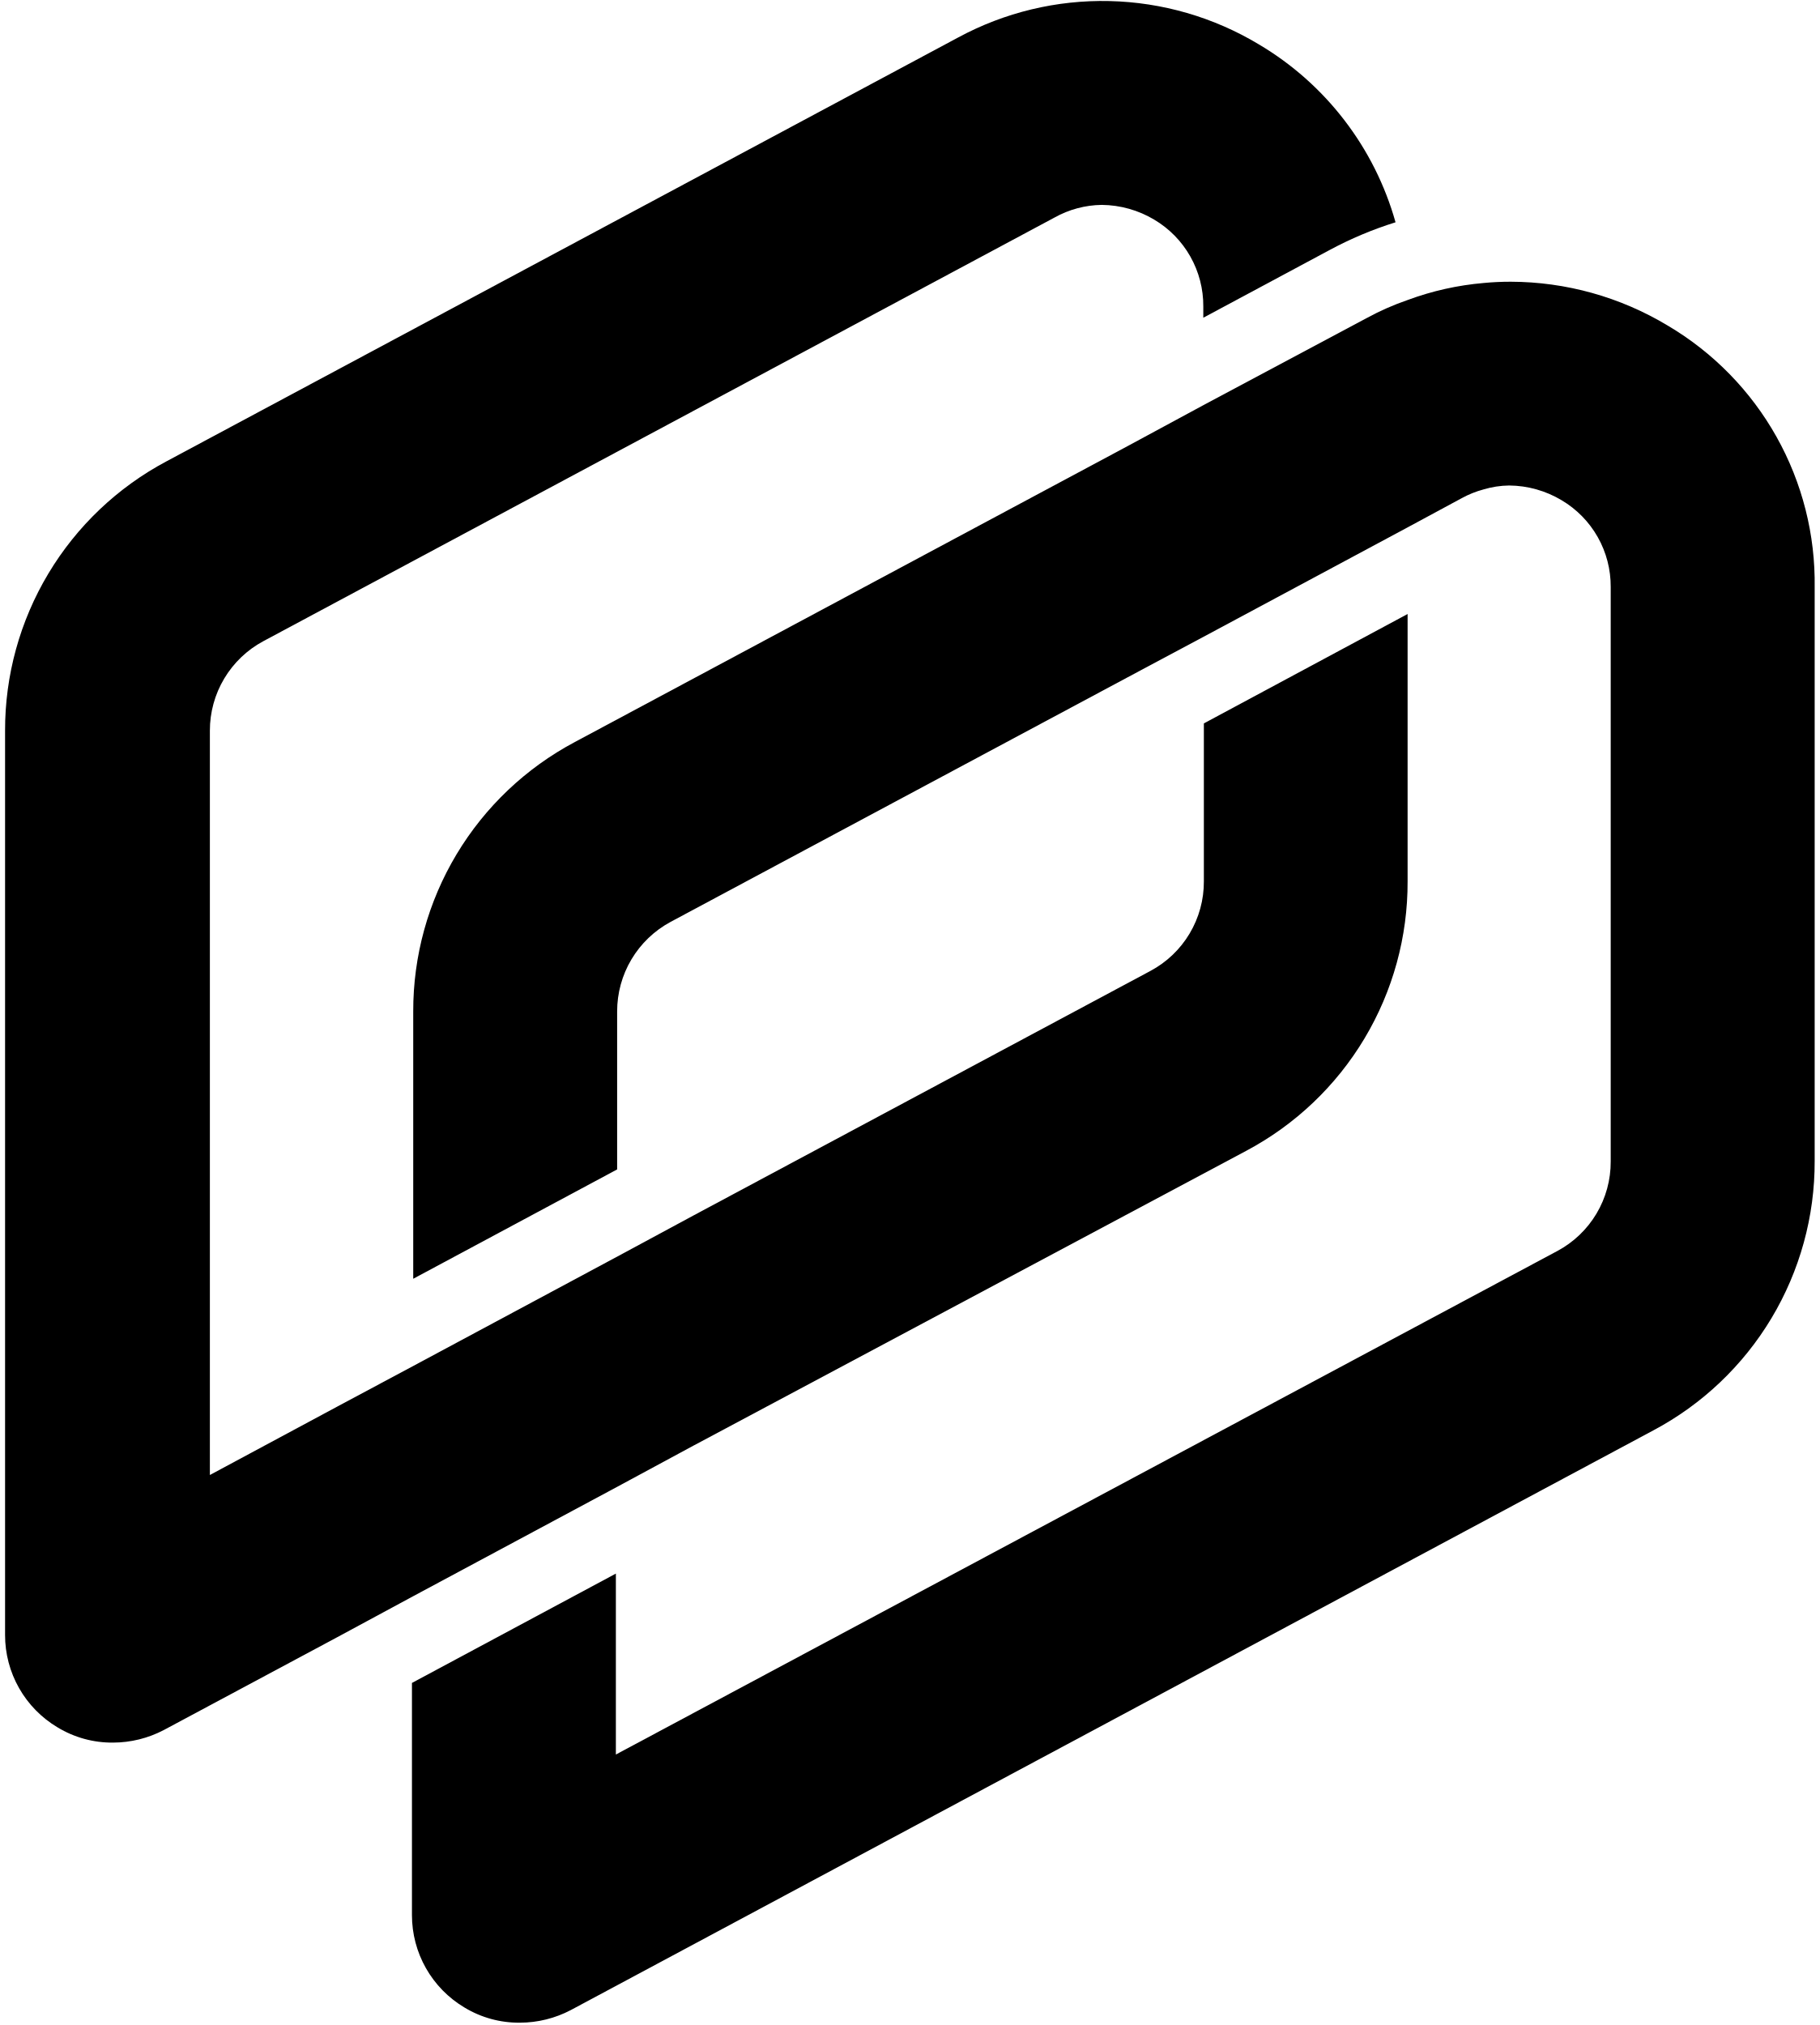
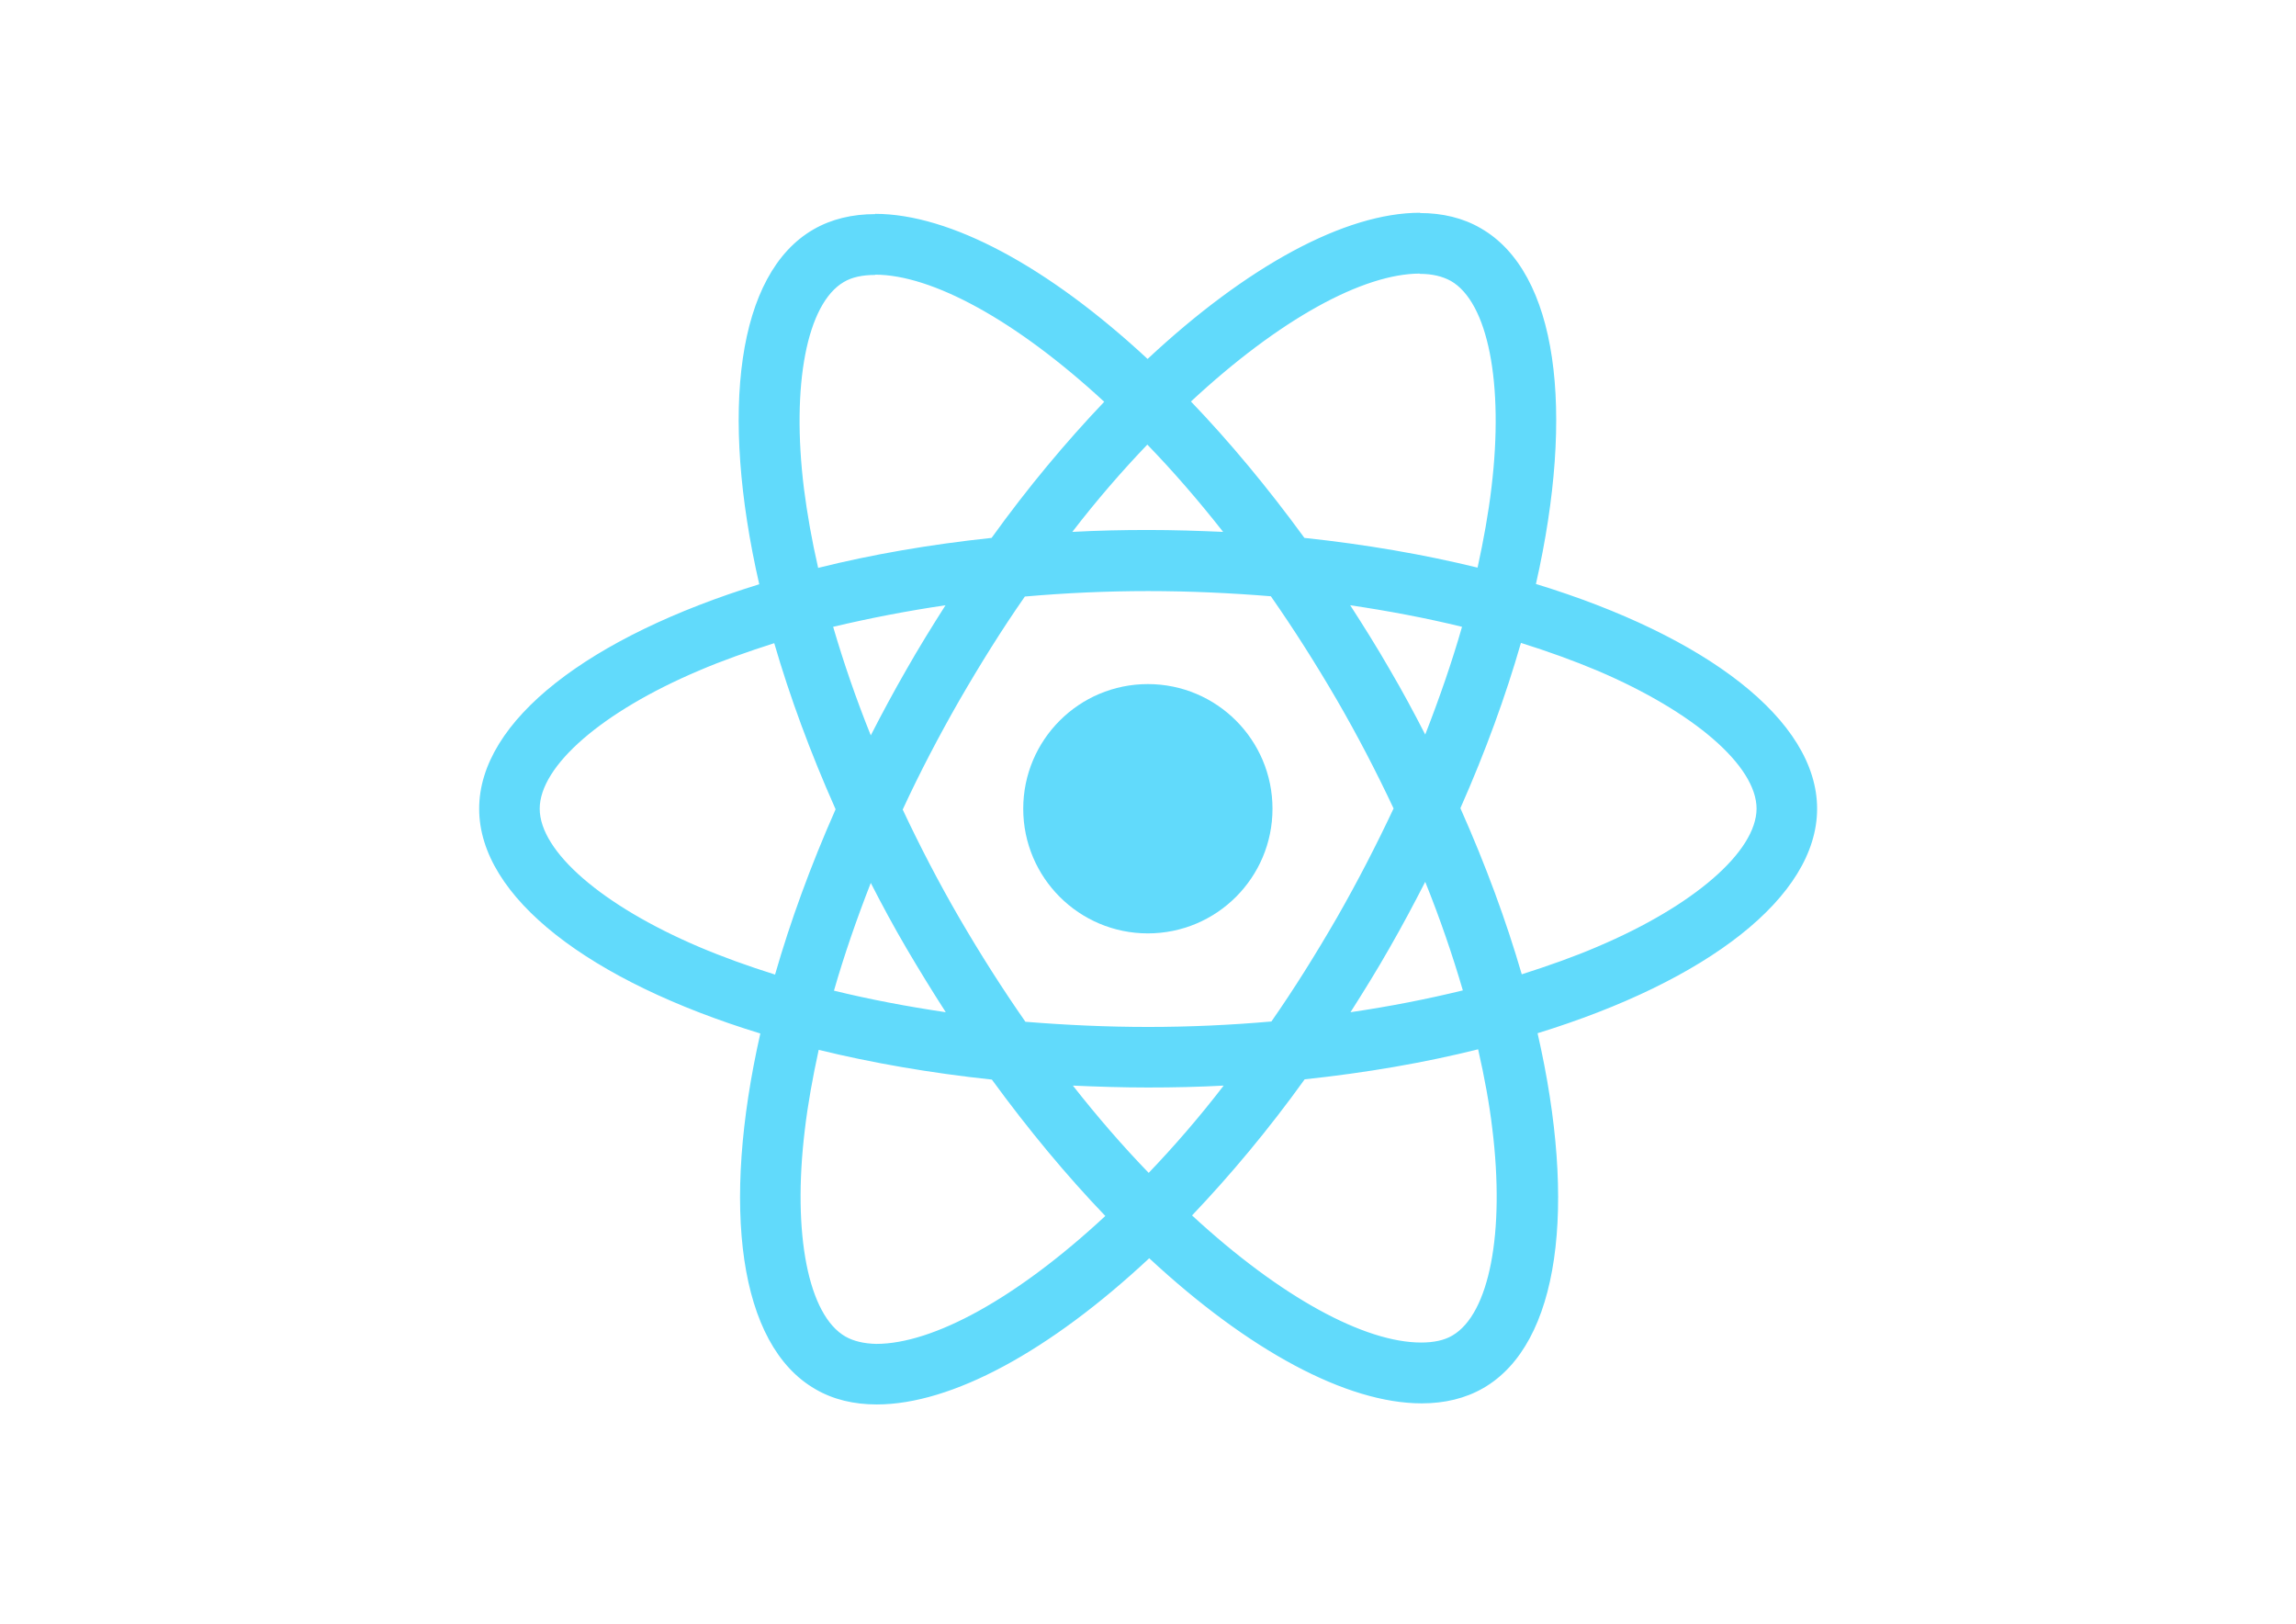
- <svg xmlns="http://www.w3.org/2000/svg" width="177" height="197" viewBox="0 0 177 197" fill="none">
-   <path d="M162.245 31.671C157.631 28.892 152.35 27.419 146.964 27.407C146.079 27.407 145.19 27.448 144.346 27.53C141.821 27.746 139.337 28.301 136.96 29.181C135.575 29.657 134.233 30.249 132.948 30.951L117.121 39.391L109.694 43.403L55.919 72.191C51.163 74.717 47.186 78.493 44.416 83.112C41.647 87.731 40.19 93.017 40.202 98.403V124.403L60.04 113.766V98.403C60.038 96.617 60.519 94.864 61.433 93.33C62.347 91.796 63.659 90.539 65.23 89.691L109.634 65.928L117.066 61.962L136.905 51.326L142.223 48.456C142.89 48.091 143.598 47.808 144.332 47.612C145.14 47.37 145.978 47.241 146.822 47.231C148.622 47.245 150.385 47.741 151.929 48.666C153.393 49.534 154.604 50.77 155.441 52.251C156.278 53.731 156.713 55.406 156.702 57.107V112.991C156.711 114.779 156.232 116.534 155.316 118.07C154.401 119.605 153.084 120.861 151.508 121.703L59.917 170.687V153.086L40.078 163.722V186.307C40.077 188.12 40.547 189.902 41.442 191.478C42.338 193.055 43.628 194.371 45.186 195.298C46.815 196.285 48.687 196.796 50.591 196.774C52.312 196.77 54.005 196.35 55.529 195.55L160.842 139.157C165.599 136.632 169.575 132.857 172.343 128.237C175.11 123.618 176.563 118.33 176.545 112.946V57.162C176.623 52.029 175.341 46.967 172.83 42.49C170.318 38.012 166.666 34.28 162.245 31.671Z" fill="currentColor" />
-   <path d="M117.121 70.376V85.739C117.13 87.526 116.651 89.281 115.736 90.816C114.822 92.351 113.506 93.607 111.931 94.451L67.527 118.214L60.095 122.221L40.257 132.858L32.83 136.828L20.418 143.494V71.091C20.415 69.305 20.896 67.551 21.811 66.017C22.726 64.483 24.04 63.225 25.613 62.38L102.601 21.158C104.004 20.375 105.58 19.954 107.186 19.933C108.986 19.949 110.749 20.445 112.294 21.369C113.757 22.237 114.968 23.474 115.805 24.955C116.642 26.437 117.077 28.112 117.066 29.814V30.91L129.349 24.326C131.398 23.223 133.547 22.319 135.768 21.625C133.726 14.361 128.964 8.163 122.472 4.318C118.075 1.673 113.065 0.221 107.936 0.103C102.806 -0.016 97.735 1.205 93.221 3.644L16.196 44.88C11.443 47.408 7.469 51.185 4.703 55.803C1.936 60.422 0.48 65.707 0.493 71.091V159.055C0.49 160.868 0.96 162.651 1.856 164.227C2.751 165.803 4.042 167.12 5.6 168.046C7.227 169.033 9.098 169.546 11.001 169.527C12.722 169.523 14.416 169.103 15.939 168.303L32.738 159.312L40.17 155.3L60.008 144.663L67.436 140.652L121.252 111.951C126.007 109.425 129.981 105.649 132.746 101.029C135.511 96.41 136.962 91.123 136.942 85.739V59.734L117.121 70.376Z" fill="currentColor" />
+ <svg xmlns="http://www.w3.org/2000/svg" viewBox="0 0 841.9 595.3">
+   <g fill="#61DAFB">
+     <path d="M666.3 296.5c0-32.5-40.7-63.3-103.1-82.4 14.4-63.6 8-114.2-20.2-130.4-6.5-3.8-14.1-5.6-22.4-5.6v22.3c4.6 0 8.3.9 11.4 2.6 13.6 7.8 19.5 37.5 14.9 75.7-1.1 9.4-2.9 19.3-5.1 29.4-19.6-4.8-41-8.5-63.5-10.9-13.5-18.5-27.5-35.3-41.6-50 32.6-30.3 63.2-46.9 84-46.9V78c-27.5 0-63.5 19.6-99.9 53.6-36.4-33.8-72.4-53.2-99.9-53.2v22.3c20.7 0 51.4 16.5 84 46.6-14 14.7-28 31.4-41.3 49.9-22.6 2.4-44 6.1-63.6 11-2.3-10-4-19.7-5.2-29-4.7-38.2 1.1-67.9 14.6-75.8 3-1.8 6.9-2.6 11.5-2.6V78.5c-8.4 0-16 1.8-22.6 5.6-28.1 16.2-34.4 66.7-19.9 130.1-62.2 19.2-102.7 49.9-102.7 82.3 0 32.5 40.7 63.3 103.1 82.4-14.4 63.6-8 114.2 20.2 130.4 6.5 3.8 14.1 5.6 22.5 5.6 27.5 0 63.5-19.6 99.9-53.6 36.4 33.8 72.4 53.2 99.9 53.2 8.4 0 16-1.8 22.6-5.6 28.1-16.2 34.4-66.7 19.9-130.1 62-19.1 102.5-49.9 102.5-82.3zm-130.2-66.7c-3.7 12.9-8.3 26.2-13.5 39.5-4.1-8-8.4-16-13.1-24-4.6-8-9.5-15.8-14.4-23.4 14.2 2.1 27.9 4.7 41 7.9zm-45.8 106.5c-7.8 13.5-15.8 26.3-24.1 38.2-14.9 1.3-30 2-45.2 2-15.1 0-30.2-.7-45-1.9-8.3-11.9-16.4-24.6-24.2-38-7.6-13.1-14.5-26.4-20.8-39.8 6.2-13.4 13.2-26.8 20.7-39.9 7.8-13.5 15.8-26.3 24.1-38.2 14.9-1.3 30-2 45.2-2 15.1 0 30.2.7 45 1.9 8.3 11.9 16.4 24.6 24.2 38 7.6 13.1 14.5 26.4 20.8 39.8-6.3 13.4-13.2 26.8-20.7 39.9zm32.3-13c5.4 13.4 10 26.8 13.8 39.8-13.1 3.2-26.9 5.9-41.2 8 4.9-7.7 9.8-15.6 14.4-23.7 4.6-8 8.9-16.1 13-24.1zM421.2 430c-9.3-9.6-18.6-20.3-27.8-32 9 .4 18.2.7 27.5.7 9.4 0 18.7-.2 27.8-.7-9 11.7-18.3 22.4-27.5 32zm-74.4-58.9c-14.2-2.1-27.9-4.7-41-7.9 3.7-12.9 8.3-26.2 13.5-39.5 4.1 8 8.4 16 13.1 24 4.7 8 9.5 15.8 14.4 23.4zM420.7 163c9.3 9.6 18.6 20.3 27.8 32-9-.4-18.2-.7-27.5-.7-9.4 0-18.7.2-27.8.7 9-11.7 18.3-22.4 27.5-32zm-74 58.9c-4.9 7.7-9.8 15.6-14.4 23.7-4.6 8-8.9 16-13 24-5.4-13.4-10-26.8-13.8-39.8 13.1-3.1 26.9-5.8 41.2-7.9zm-90.5 125.2c-35.4-15.1-58.3-34.9-58.3-50.6 0-15.7 22.9-35.6 58.3-50.6 8.6-3.7 18-7 27.7-10.1 5.7 19.6 13.2 40 22.5 60.9-9.2 20.8-16.6 41.1-22.2 60.6-9.9-3.1-19.3-6.5-28-10.2zM310 490c-13.6-7.8-19.5-37.5-14.9-75.7 1.1-9.4 2.9-19.3 5.1-29.4 19.6 4.8 41 8.5 63.5 10.9 13.5 18.5 27.5 35.3 41.6 50-32.6 30.3-63.2 46.9-84 46.9-4.5-.1-8.3-1-11.3-2.7zm237.2-76.2c4.7 38.2-1.1 67.9-14.6 75.8-3 1.8-6.9 2.6-11.5 2.6-20.7 0-51.4-16.5-84-46.6 14-14.7 28-31.4 41.3-49.9 22.6-2.4 44-6.1 63.6-11 2.3 10.1 4.1 19.8 5.2 29.1zm38.5-66.7c-8.6 3.7-18 7-27.7 10.1-5.7-19.6-13.2-40-22.5-60.9 9.2-20.8 16.6-41.1 22.2-60.6 9.9 3.1 19.3 6.5 28.1 10.2 35.4 15.1 58.3 34.9 58.3 50.6-.1 15.7-23 35.6-58.4 50.6zM320.8 78.4z" />
+     <circle cx="420.9" cy="296.5" r="45.7" />
+     <path d="M520.5 78.1z" />
+   </g>
</svg>
